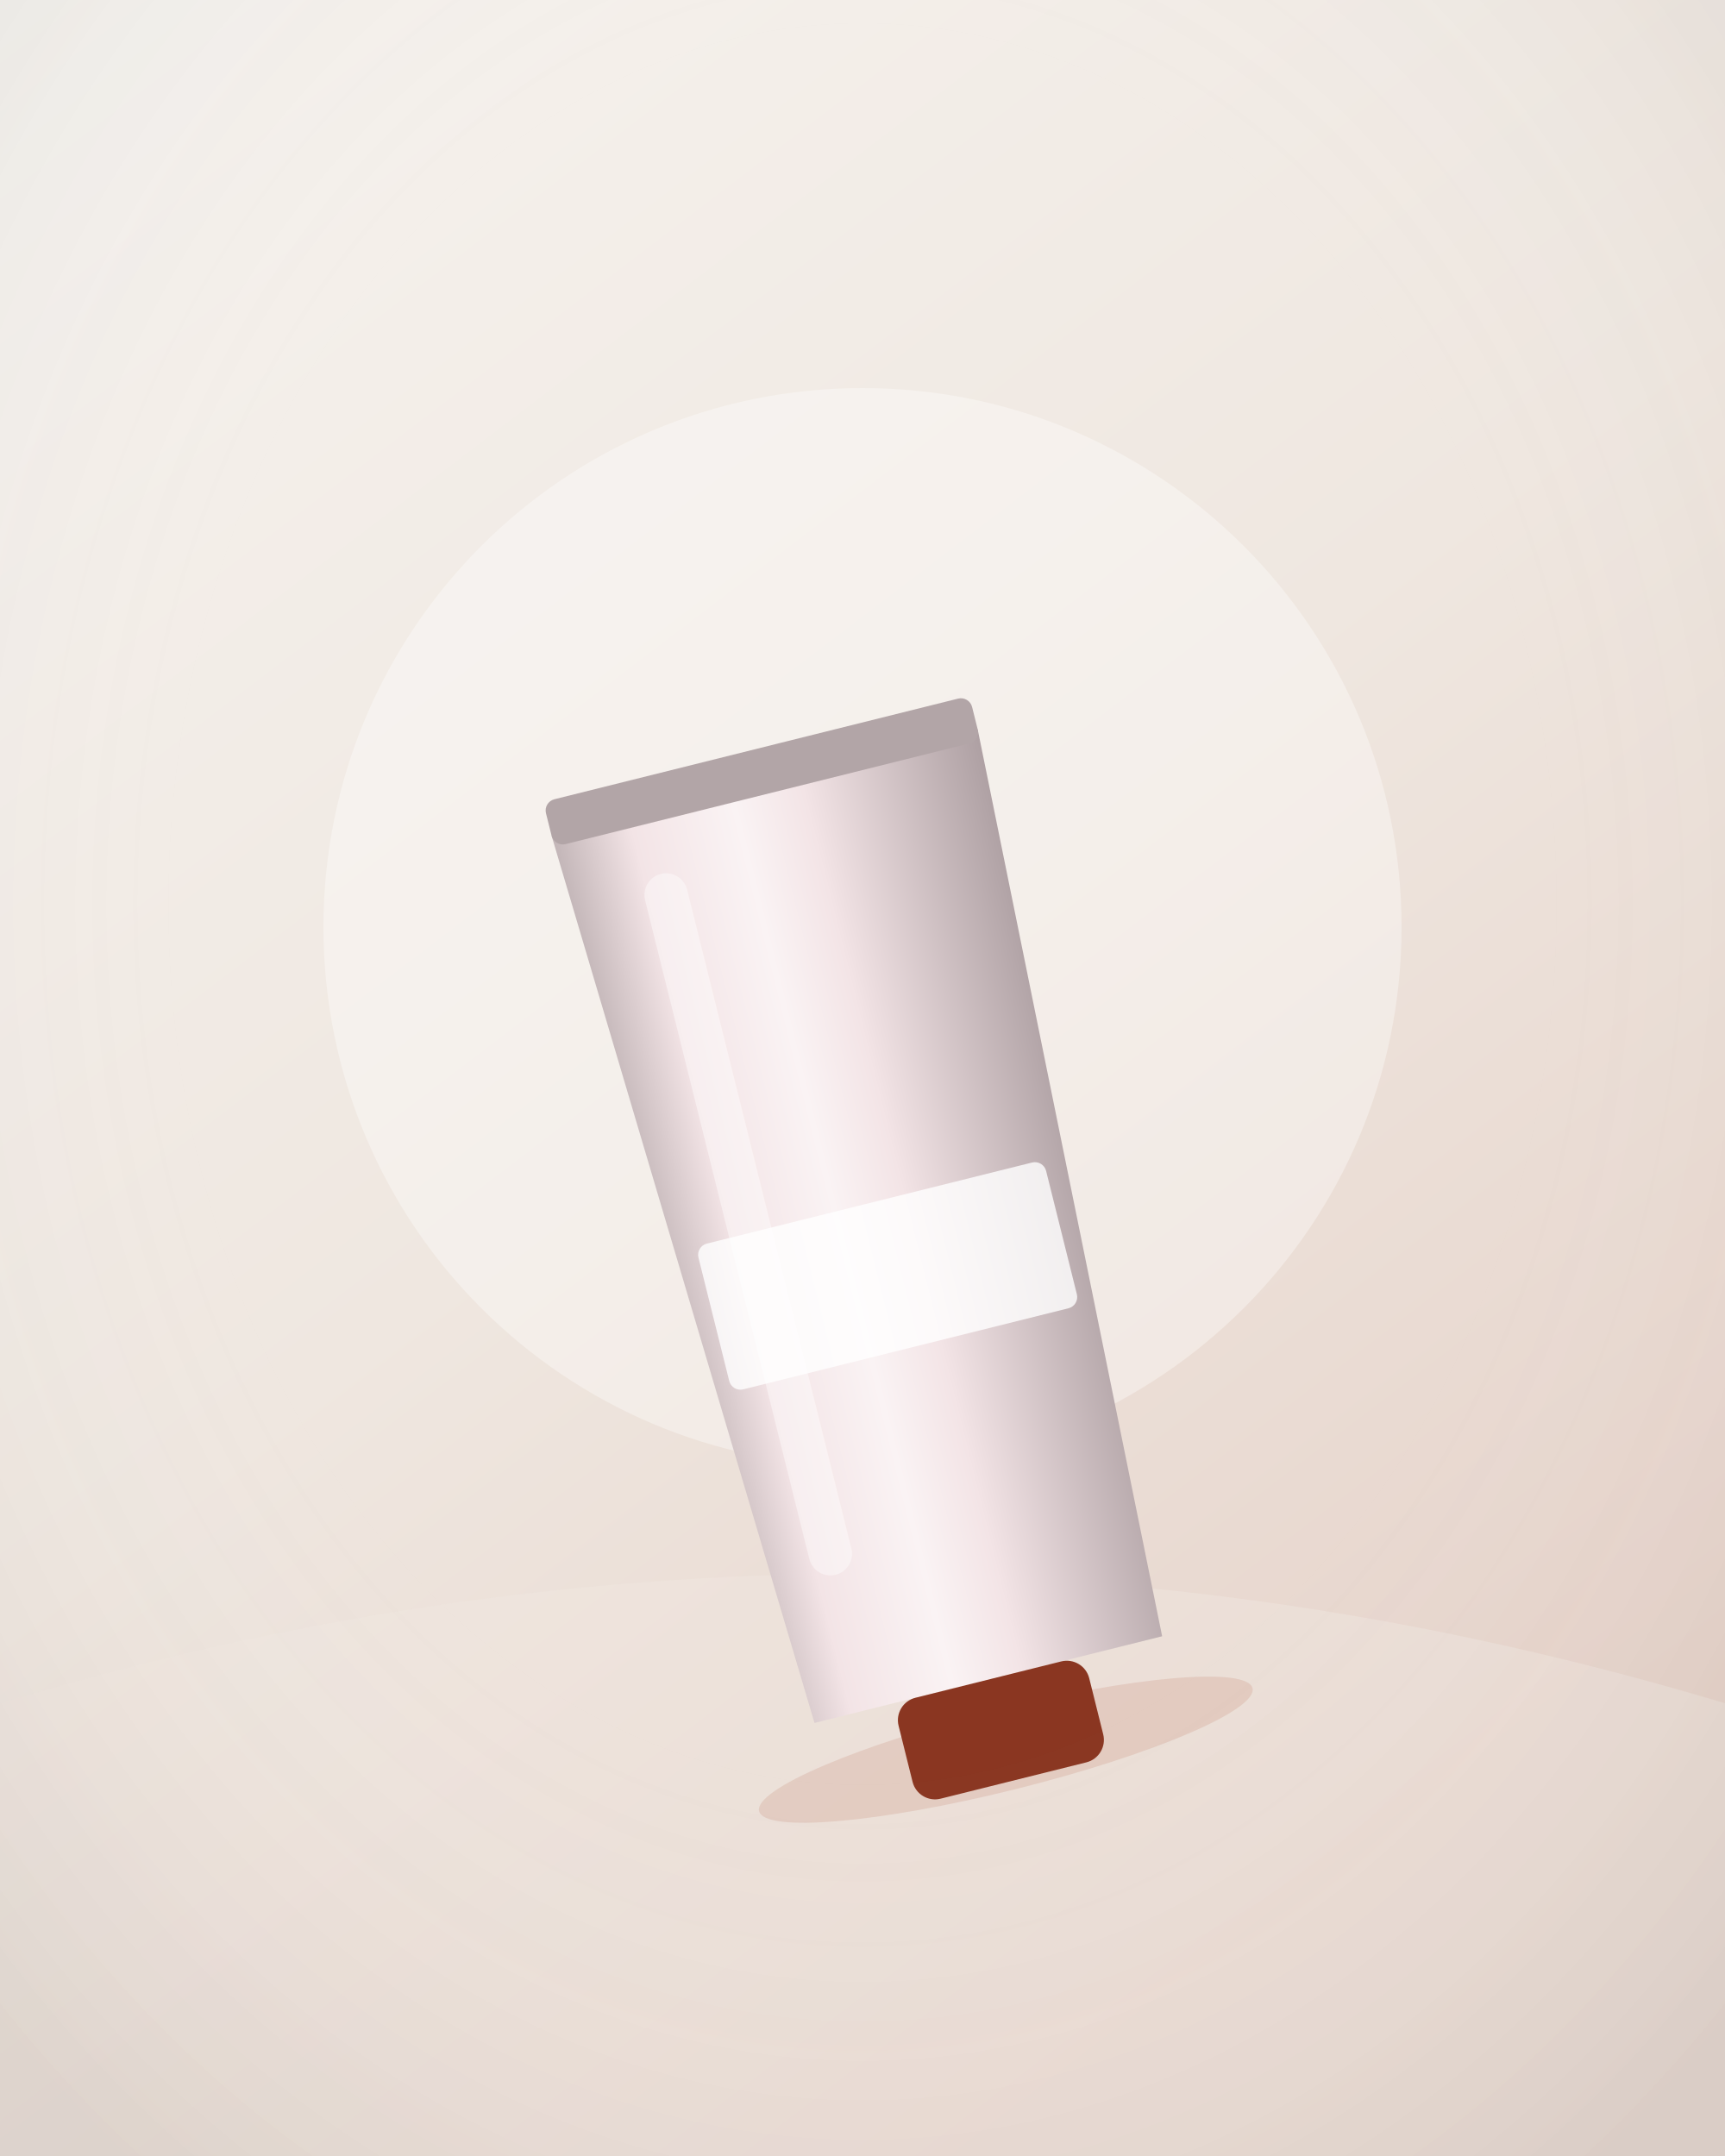
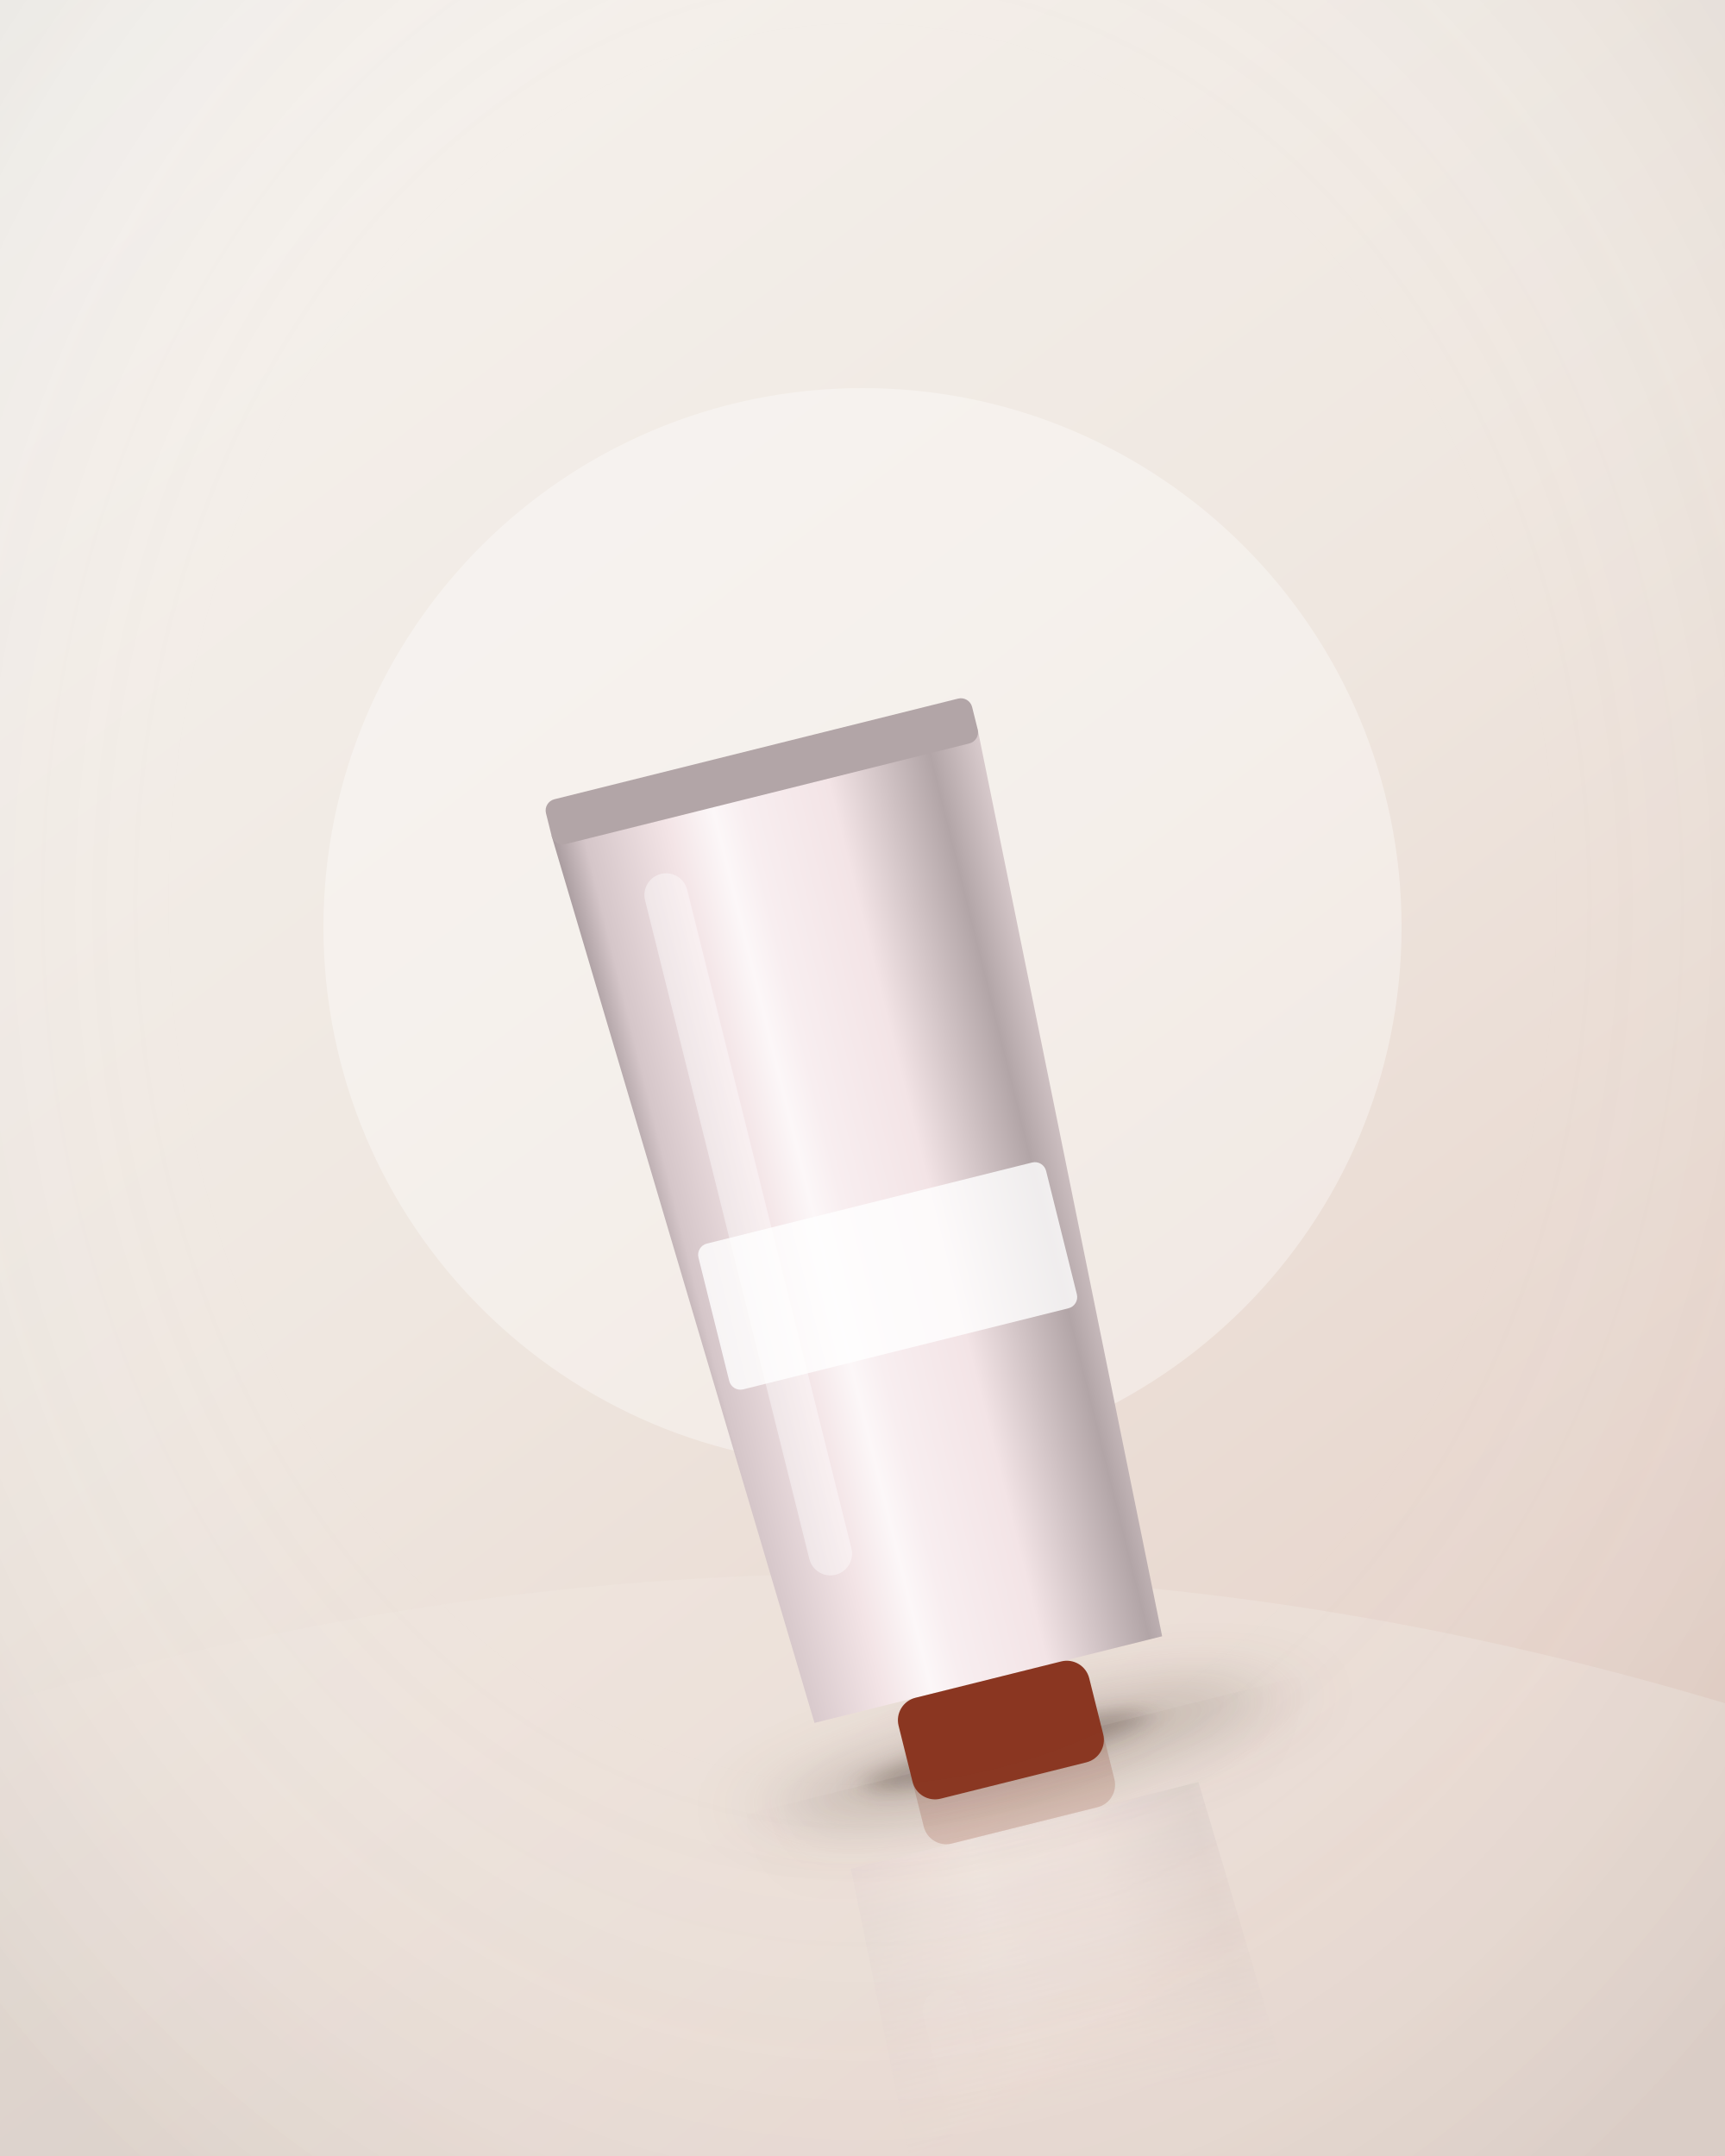
<svg xmlns="http://www.w3.org/2000/svg" viewBox="0 0 800 1000" width="800" height="1000" role="img">
  <defs>
    <linearGradient id="bg101" x1="0" y1="0" x2=".6" y2="1">
      <stop offset="0" stop-color="#F6F3EF" />
      <stop offset=".55" stop-color="#EFE7E0" />
      <stop offset="1" stop-color="#e6d3ca" />
    </linearGradient>
    <radialGradient id="v102" cx=".5" cy=".42" r=".72">
      <stop offset=".55" stop-color="#fff" stop-opacity="0" />
      <stop offset="1" stop-color="#141110" stop-opacity=".07" />
    </radialGradient>
+     <filter id="blurWide" x="-60%" y="-200%" width="220%" height="500%">
+       <feGaussianBlur stdDeviation="13" />
+     </filter>
+     <filter id="blurTight" x="-60%" y="-300%" width="220%" height="700%">
+       <feGaussianBlur stdDeviation="4" />
+     </filter>
+     <linearGradient id="reflGrad" x1="0" y1="205" x2="0" y2="335" gradientUnits="userSpaceOnUse">
+       <stop offset="0" stop-color="#fff" stop-opacity=".5" />
+       <stop offset="1" stop-color="#fff" stop-opacity="0" />
+     </linearGradient>
+     <mask id="reflFade" maskUnits="userSpaceOnUse" x="-260" y="205" width="520" height="130">
+       <rect x="-260" y="205" width="520" height="130" fill="url(#reflGrad)" />
+     </mask>
    <linearGradient id="g100" x1="0" y1="0" x2="1" y2="0">
-       <stop offset="0" stop-color="#c3b6b8" />
-       <stop offset=".18" stop-color="#F3E4E6" />
-       <stop offset=".42" stop-color="#faf3f4" />
-       <stop offset=".58" stop-color="#F3E4E6" />
-       <stop offset="1" stop-color="#aea0a3" />
+       <stop offset="0" stop-color="#a99c9f" />
+       <stop offset=".07" stop-color="#d5c6c9" />
+       <stop offset=".26" stop-color="#F3E4E6" />
+       <stop offset=".37" stop-color="#fcf7f8" />
+       <stop offset=".44" stop-color="#f8eef0" />
+       <stop offset=".64" stop-color="#F3E4E6" />
+       <stop offset=".88" stop-color="#b2a5a7" />
+       <stop offset="1" stop-color="#d9cbcd" />
    </linearGradient>
  </defs>
  <rect width="800" height="1000" fill="url(#bg101)" />
  <circle cx="400" cy="430" r="250" fill="#fff" opacity=".34" />
  <path d="M0 1000 L0 790 Q 400 670 800 790 L800 1000 Z" fill="#EFE7E0" opacity=".45" />
  <g transform="translate(400,545) rotate(-14) scale(1.34)">
-     <ellipse cx="0" cy="205" rx="88" ry="14.08" fill="#A8432A" opacity=".13" />
+     <g mask="url(#reflFade)" opacity=".5">
+       <g transform="translate(0,412) scale(1,-1)">
+         <ellipse cx="6.16" cy="207" rx="88" ry="14.08" fill="#4A372F" opacity=".22" filter="url(#blurWide)" />
+         <ellipse cx="0" cy="205" rx="51.04" ry="5.914" fill="#3A2A24" opacity=".3" filter="url(#blurTight)" />
+         <path d="M-76 -140 L76 -140 L62 180 L-62 180 Z" fill="url(#g100)" />
+         <rect x="-76" y="-152" width="152" height="16" rx="4" fill="#b2a5a7" />
+         <rect x="-50" y="-118" width="15" height="250" rx="7.5" fill="#fff" opacity=".4" />
+         <rect x="-34" y="180" width="68" height="36" rx="8" fill="#8A3621" />
+         <rect x="-62" y="10" width="124" height="52" rx="4" fill="#fff" opacity=".8" />
+       </g>
+     </g>
+     <ellipse cx="6.16" cy="207" rx="88" ry="14.08" fill="#4A372F" opacity=".22" filter="url(#blurWide)" />
+     <ellipse cx="0" cy="205" rx="51.04" ry="5.914" fill="#3A2A24" opacity=".3" filter="url(#blurTight)" />
    <path d="M-76 -140 L76 -140 L62 180 L-62 180 Z" fill="url(#g100)" />
    <rect x="-76" y="-152" width="152" height="16" rx="4" fill="#b2a5a7" />
    <rect x="-50" y="-118" width="15" height="250" rx="7.5" fill="#fff" opacity=".4" />
    <rect x="-34" y="180" width="68" height="36" rx="8" fill="#8A3621" />
    <rect x="-62" y="10" width="124" height="52" rx="4" fill="#fff" opacity=".8" />
  </g>
  <rect width="800" height="1000" fill="url(#v102)" />
</svg>
